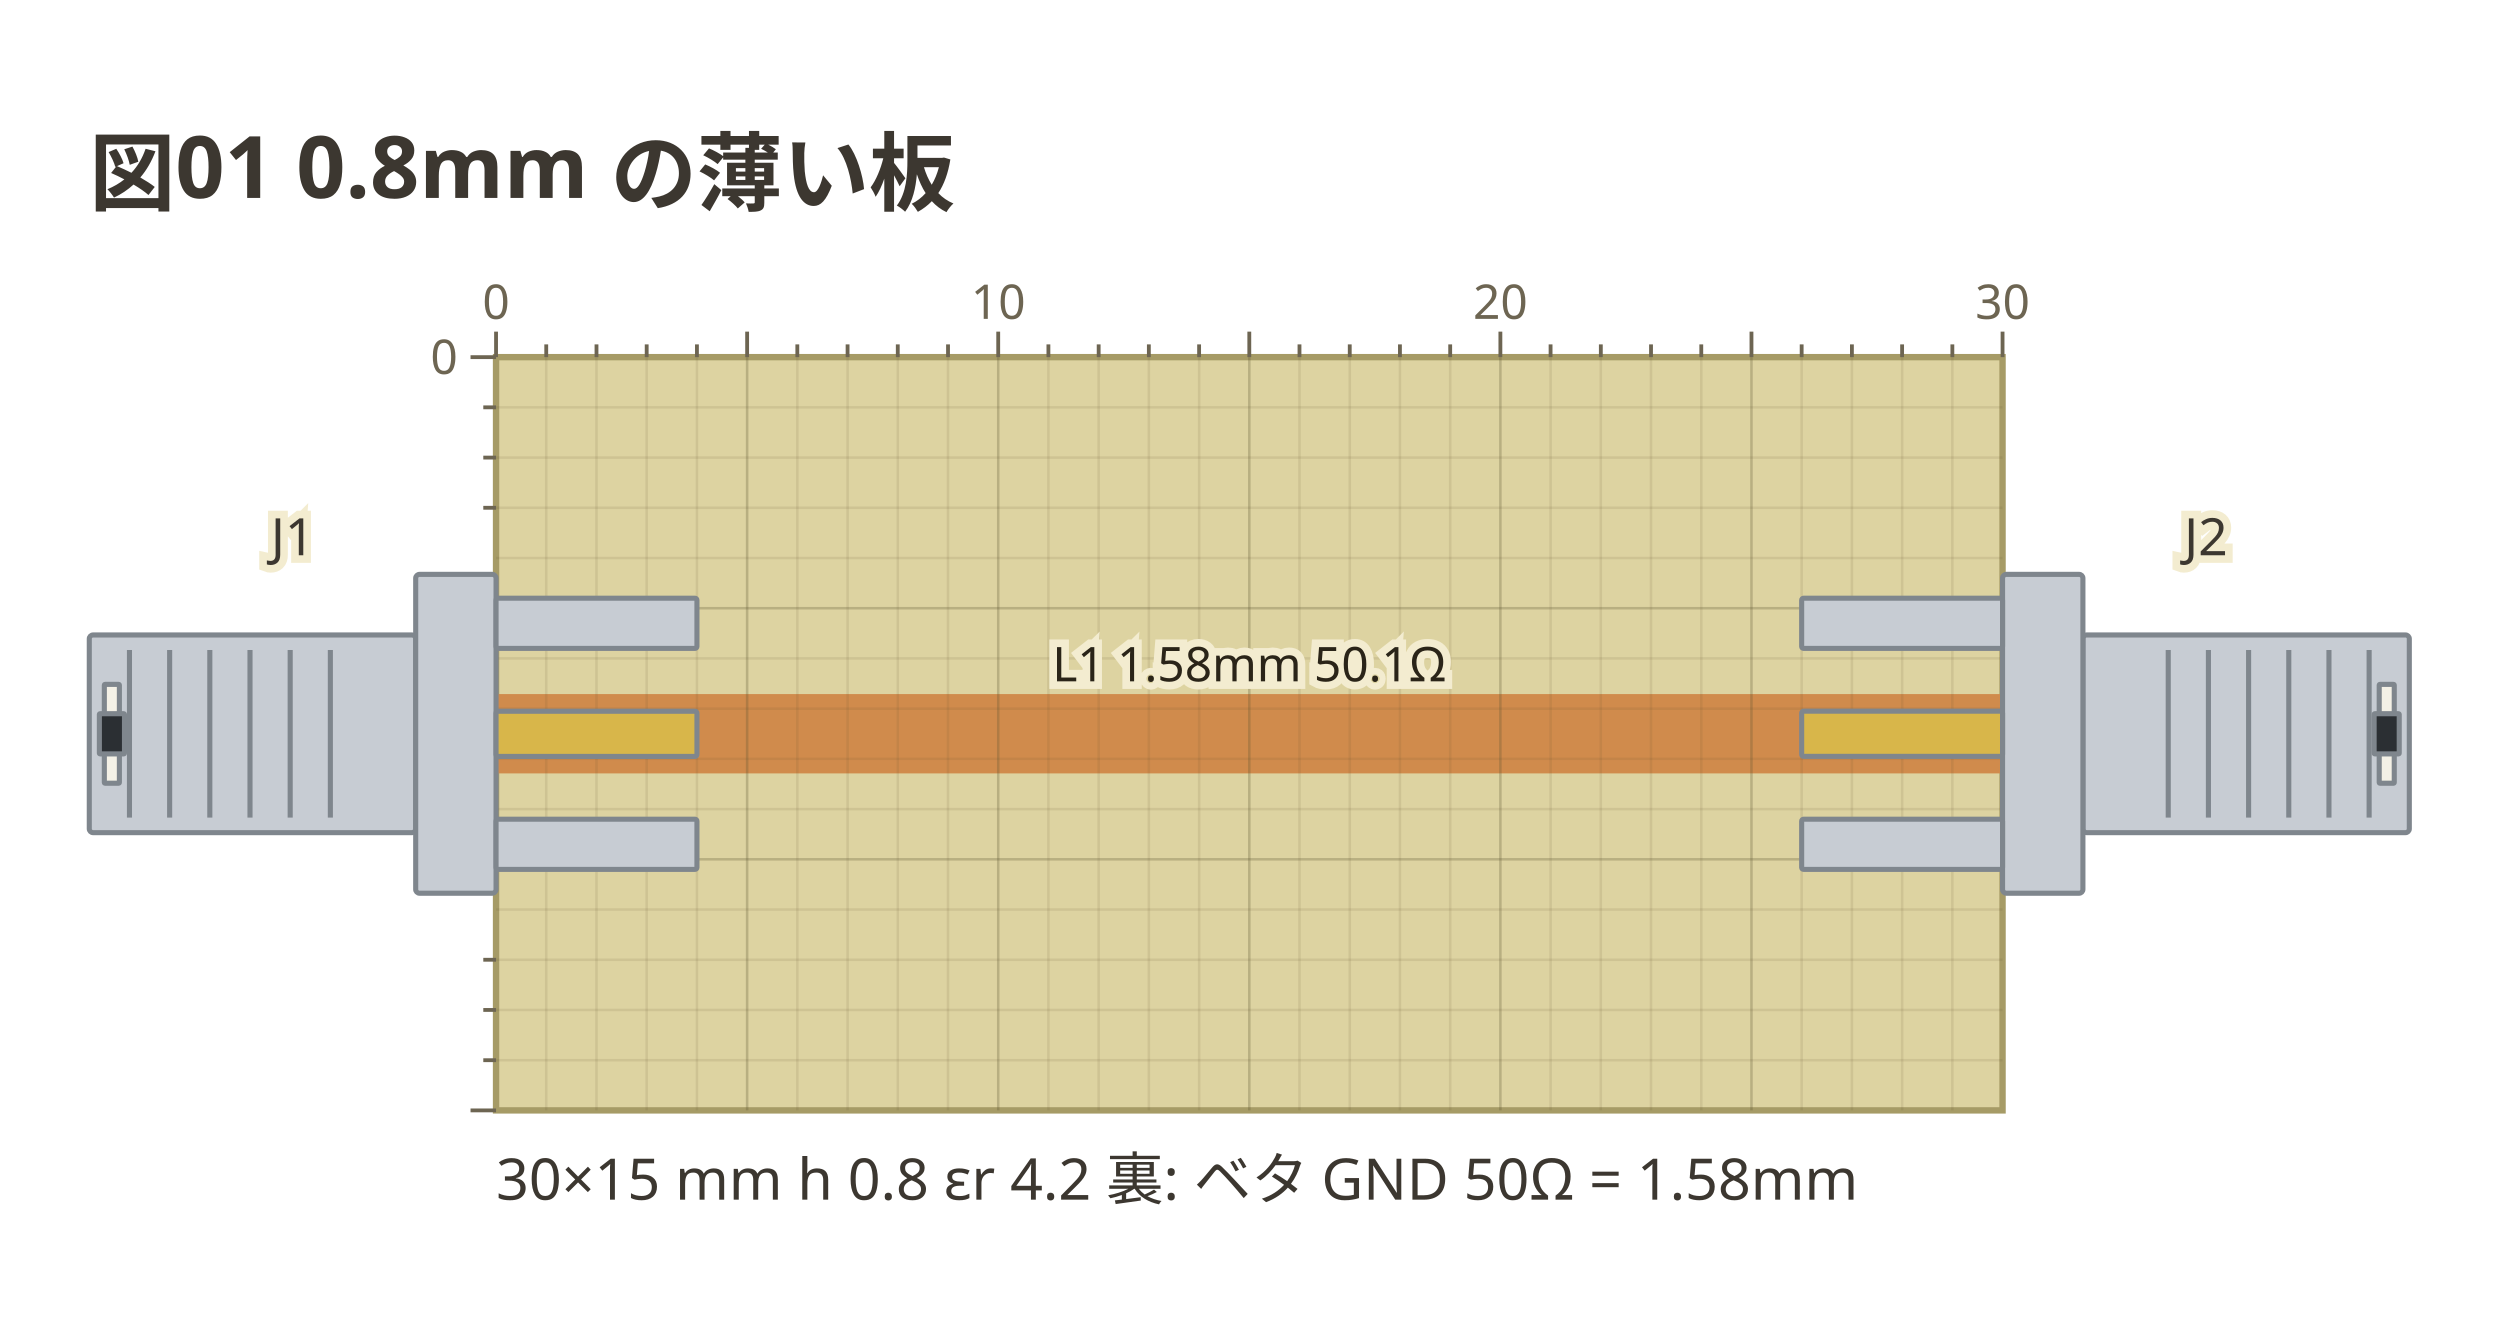
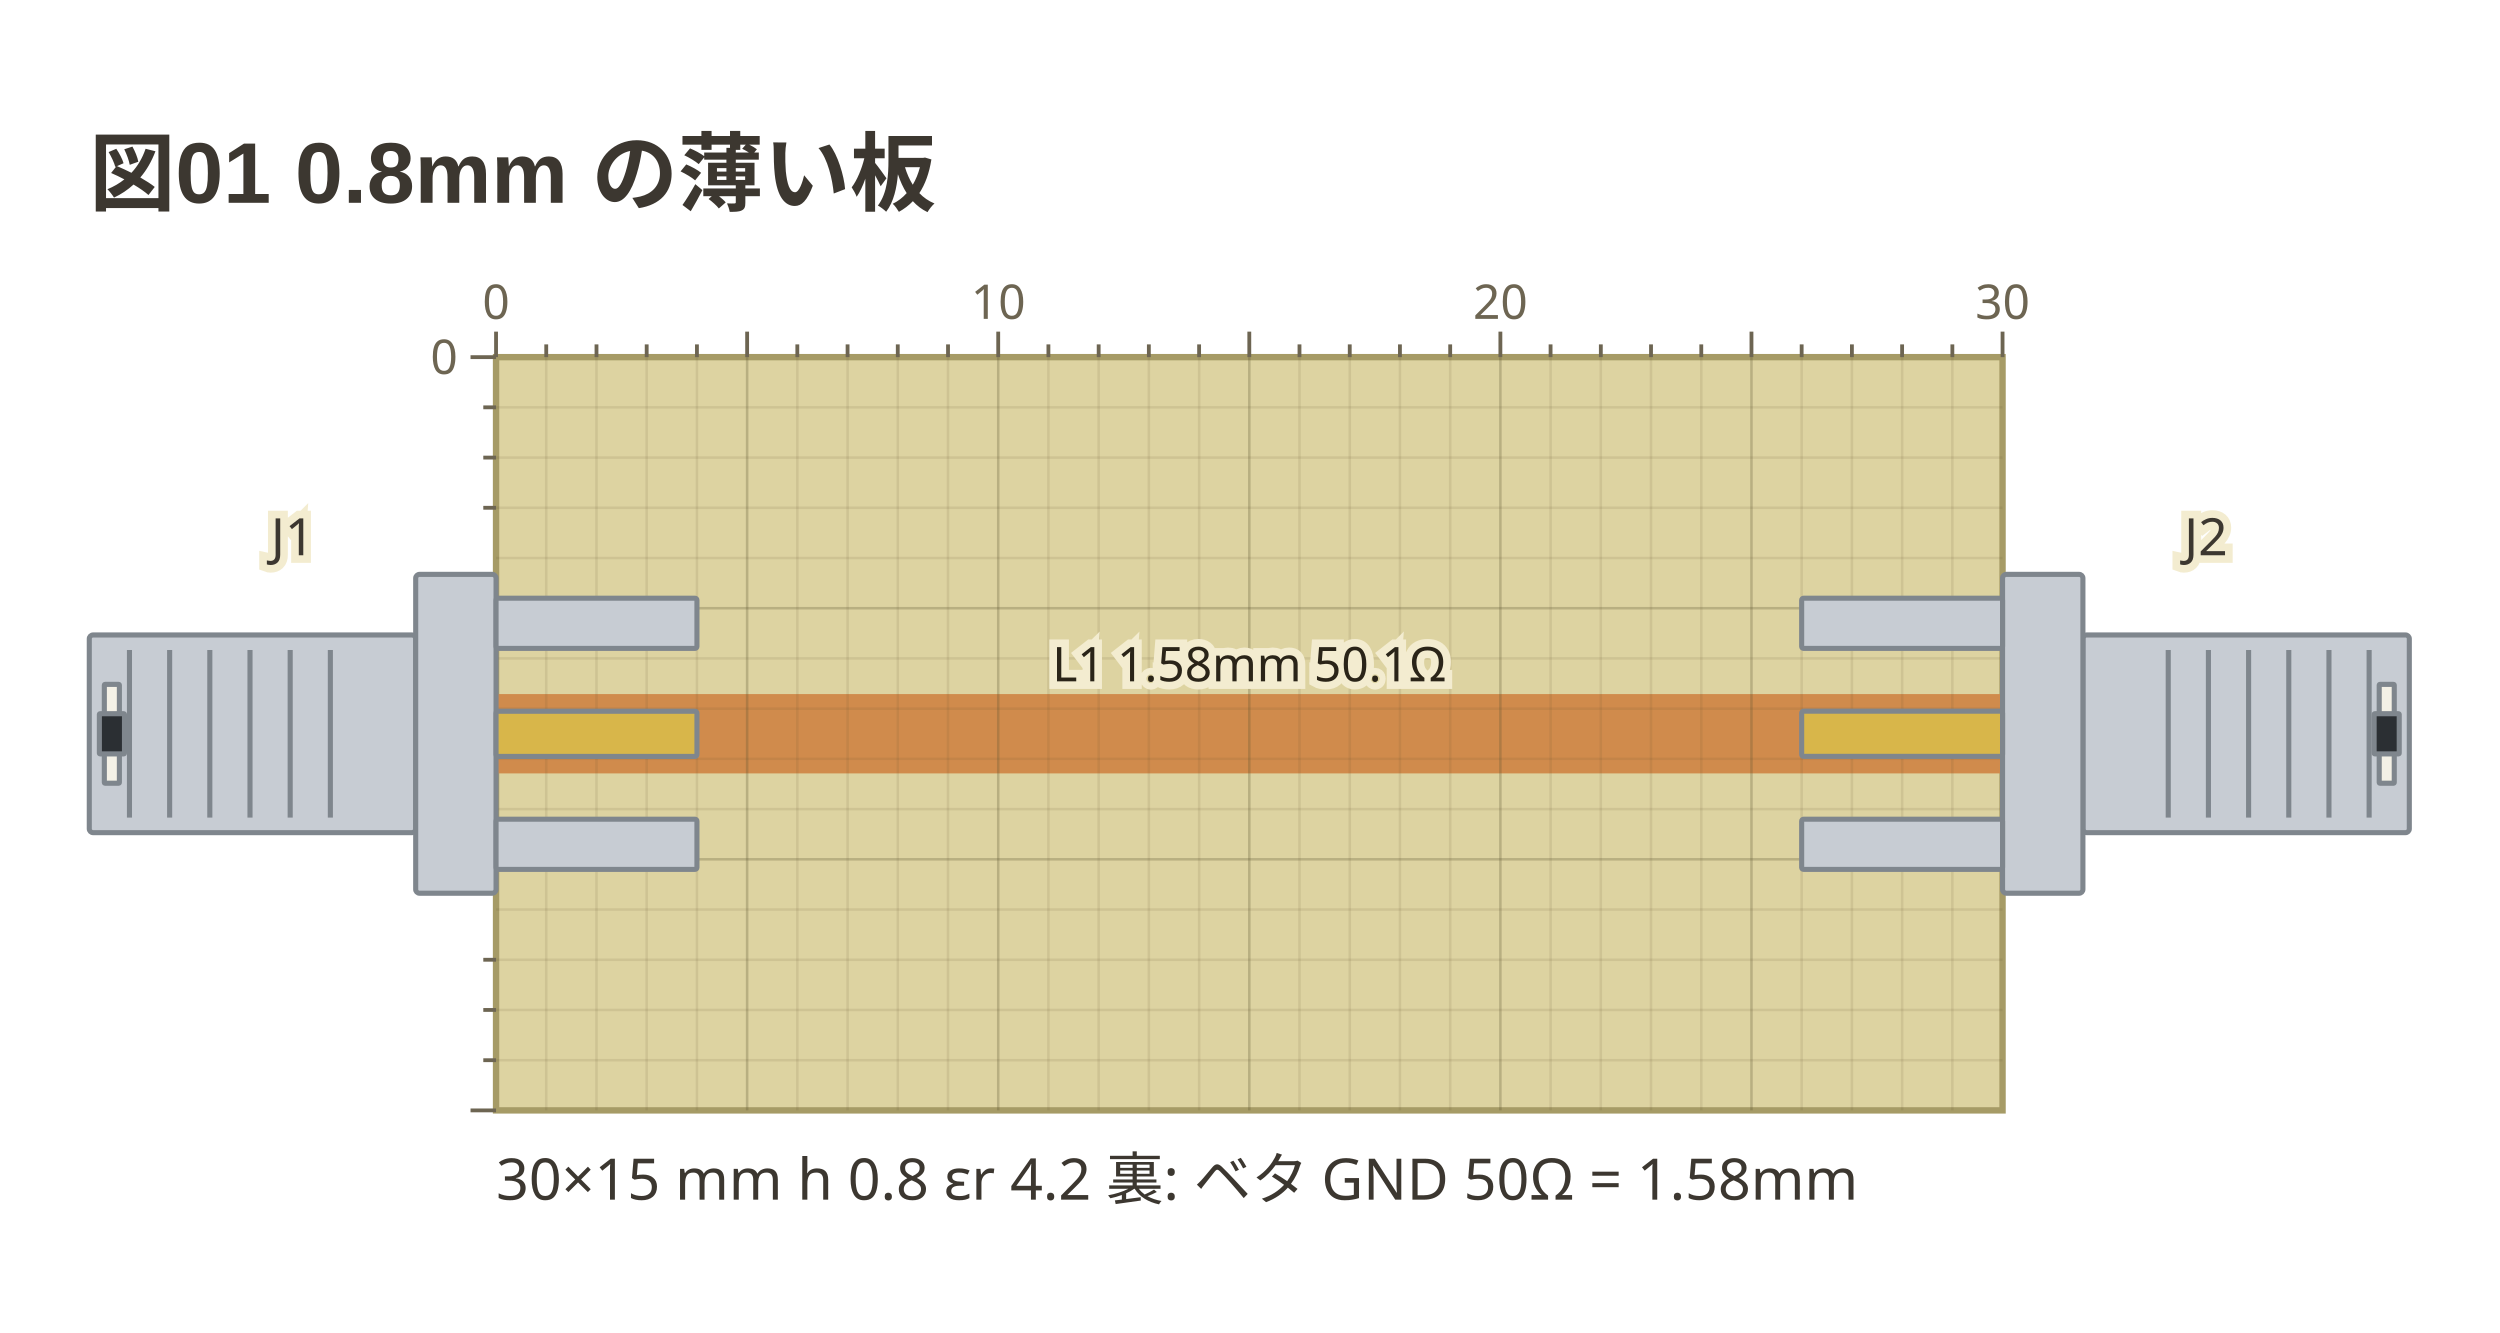
- <svg xmlns="http://www.w3.org/2000/svg" viewBox="0 0 392 209" width="392" height="209" data-copper-fence="0.1.0" role="img">
-   <text x="14" y="32" text-anchor="start" font-family="ui-sans-serif, system-ui, sans-serif" fill="#3c3730" font-size="13.5" font-weight="600">図01 0.8mm の薄い板</text>
+ <svg xmlns="http://www.w3.org/2000/svg" viewBox="0 0 392 209" width="392" height="209" data-copper-fence="0.1.1" role="img">
+   <text x="14" y="32" text-anchor="start" font-family="'Segoe UI', 'Helvetica Neue', Arial, 'Noto Sans', 'Hiragino Sans', 'Yu Gothic UI', 'Noto Sans CJK JP', sans-serif" fill="#3c3730" font-size="13.5" font-weight="600">図01 0.8mm の薄い板</text>
  <rect x="77.78" y="56" width="236.22" height="118.11" fill="#ddd3a1" stroke="#a69b66" stroke-width="1" />
  <g data-net="L1" fill="#d08b4c">
    <rect x="77.78" y="108.83" width="236.22" height="12.44" />
  </g>
  <g stroke="#5c5230" stroke-width="0.4">
    <line x1="85.65" y1="56" x2="85.65" y2="174.11" stroke-opacity="0.12" />
    <line x1="93.53" y1="56" x2="93.53" y2="174.11" stroke-opacity="0.12" />
    <line x1="101.4" y1="56" x2="101.4" y2="174.11" stroke-opacity="0.12" />
    <line x1="109.28" y1="56" x2="109.28" y2="174.11" stroke-opacity="0.12" />
    <line x1="117.15" y1="56" x2="117.15" y2="174.11" stroke-opacity="0.28" />
    <line x1="125.02" y1="56" x2="125.02" y2="174.11" stroke-opacity="0.12" />
    <line x1="132.9" y1="56" x2="132.9" y2="174.11" stroke-opacity="0.12" />
    <line x1="140.77" y1="56" x2="140.77" y2="174.11" stroke-opacity="0.12" />
    <line x1="148.65" y1="56" x2="148.65" y2="174.11" stroke-opacity="0.12" />
    <line x1="156.52" y1="56" x2="156.52" y2="174.11" stroke-opacity="0.28" />
    <line x1="164.39" y1="56" x2="164.39" y2="174.11" stroke-opacity="0.12" />
    <line x1="172.27" y1="56" x2="172.27" y2="174.11" stroke-opacity="0.12" />
    <line x1="180.14" y1="56" x2="180.14" y2="174.11" stroke-opacity="0.12" />
    <line x1="188.02" y1="56" x2="188.02" y2="174.11" stroke-opacity="0.12" />
    <line x1="195.89" y1="56" x2="195.89" y2="174.11" stroke-opacity="0.28" />
    <line x1="203.76" y1="56" x2="203.76" y2="174.11" stroke-opacity="0.12" />
    <line x1="211.64" y1="56" x2="211.64" y2="174.11" stroke-opacity="0.12" />
    <line x1="219.51" y1="56" x2="219.51" y2="174.11" stroke-opacity="0.12" />
    <line x1="227.39" y1="56" x2="227.39" y2="174.11" stroke-opacity="0.12" />
    <line x1="235.26" y1="56" x2="235.26" y2="174.11" stroke-opacity="0.28" />
    <line x1="243.13" y1="56" x2="243.13" y2="174.11" stroke-opacity="0.12" />
    <line x1="251.01" y1="56" x2="251.01" y2="174.11" stroke-opacity="0.12" />
    <line x1="258.88" y1="56" x2="258.88" y2="174.11" stroke-opacity="0.12" />
    <line x1="266.76" y1="56" x2="266.76" y2="174.11" stroke-opacity="0.12" />
    <line x1="274.63" y1="56" x2="274.63" y2="174.11" stroke-opacity="0.28" />
    <line x1="282.5" y1="56" x2="282.5" y2="174.11" stroke-opacity="0.12" />
    <line x1="290.38" y1="56" x2="290.38" y2="174.11" stroke-opacity="0.12" />
    <line x1="298.25" y1="56" x2="298.25" y2="174.11" stroke-opacity="0.12" />
    <line x1="306.13" y1="56" x2="306.13" y2="174.11" stroke-opacity="0.12" />
    <line x1="77.78" y1="63.87" x2="314" y2="63.87" stroke-opacity="0.12" />
    <line x1="77.78" y1="71.75" x2="314" y2="71.75" stroke-opacity="0.12" />
    <line x1="77.78" y1="79.62" x2="314" y2="79.62" stroke-opacity="0.12" />
    <line x1="77.78" y1="87.5" x2="314" y2="87.5" stroke-opacity="0.12" />
    <line x1="77.78" y1="95.37" x2="314" y2="95.37" stroke-opacity="0.28" />
    <line x1="77.78" y1="103.24" x2="314" y2="103.24" stroke-opacity="0.12" />
    <line x1="77.78" y1="111.12" x2="314" y2="111.12" stroke-opacity="0.12" />
    <line x1="77.78" y1="118.99" x2="314" y2="118.99" stroke-opacity="0.12" />
    <line x1="77.78" y1="126.87" x2="314" y2="126.87" stroke-opacity="0.12" />
    <line x1="77.78" y1="134.74" x2="314" y2="134.74" stroke-opacity="0.28" />
    <line x1="77.78" y1="142.61" x2="314" y2="142.61" stroke-opacity="0.12" />
    <line x1="77.78" y1="150.49" x2="314" y2="150.49" stroke-opacity="0.12" />
    <line x1="77.78" y1="158.36" x2="314" y2="158.36" stroke-opacity="0.12" />
    <line x1="77.78" y1="166.24" x2="314" y2="166.24" stroke-opacity="0.12" />
  </g>
  <g data-part="J1" transform="translate(77.78 115.06) rotate(0)">
    <rect x="-63.78" y="-15.5" width="51.18" height="31" rx="0.6" fill="#c7ccd3" stroke="#7f868d" stroke-width="0.8" />
    <line x1="-57.48" y1="-13.14" x2="-57.48" y2="13.14" stroke="#7f868d" stroke-width="0.8" />
    <line x1="-51.18" y1="-13.14" x2="-51.18" y2="13.14" stroke="#7f868d" stroke-width="0.8" />
    <line x1="-44.88" y1="-13.14" x2="-44.88" y2="13.14" stroke="#7f868d" stroke-width="0.8" />
    <line x1="-38.58" y1="-13.14" x2="-38.58" y2="13.14" stroke="#7f868d" stroke-width="0.8" />
    <line x1="-32.28" y1="-13.14" x2="-32.28" y2="13.14" stroke="#7f868d" stroke-width="0.8" />
    <line x1="-25.98" y1="-13.14" x2="-25.98" y2="13.14" stroke="#7f868d" stroke-width="0.8" />
    <rect x="-61.42" y="-7.75" width="2.36" height="15.5" rx="0.1" fill="#f4f1e6" stroke="#7f868d" stroke-width="0.8" />
    <rect x="-62.2" y="-3.15" width="3.94" height="6.3" rx="0.1" fill="#2b2f33" stroke="#7f868d" stroke-width="0.8" />
    <rect x="-12.6" y="-25" width="12.6" height="50" rx="0.6" fill="#c7ccd3" stroke="#7f868d" stroke-width="0.8" />
    <rect x="0" y="-21.26" width="31.5" height="7.87" rx="0.3" fill="#c7ccd3" stroke="#7f868d" stroke-width="0.8" />
    <rect x="0" y="13.39" width="31.5" height="7.87" rx="0.3" fill="#c7ccd3" stroke="#7f868d" stroke-width="0.8" />
    <rect x="0" y="-3.54" width="31.5" height="7.09" rx="0.3" fill="#d8b64a" stroke="#7f868d" stroke-width="0.8" />
  </g>
  <g data-part="J2" transform="translate(314 115.06) rotate(180)">
    <rect x="-63.78" y="-15.5" width="51.18" height="31" rx="0.6" fill="#c7ccd3" stroke="#7f868d" stroke-width="0.8" />
    <line x1="-57.48" y1="-13.14" x2="-57.48" y2="13.14" stroke="#7f868d" stroke-width="0.8" />
    <line x1="-51.18" y1="-13.14" x2="-51.18" y2="13.14" stroke="#7f868d" stroke-width="0.8" />
    <line x1="-44.88" y1="-13.14" x2="-44.88" y2="13.14" stroke="#7f868d" stroke-width="0.8" />
    <line x1="-38.58" y1="-13.14" x2="-38.58" y2="13.14" stroke="#7f868d" stroke-width="0.8" />
    <line x1="-32.28" y1="-13.14" x2="-32.28" y2="13.14" stroke="#7f868d" stroke-width="0.8" />
    <line x1="-25.98" y1="-13.14" x2="-25.98" y2="13.14" stroke="#7f868d" stroke-width="0.8" />
    <rect x="-61.42" y="-7.75" width="2.36" height="15.5" rx="0.1" fill="#f4f1e6" stroke="#7f868d" stroke-width="0.8" />
    <rect x="-62.2" y="-3.15" width="3.94" height="6.3" rx="0.1" fill="#2b2f33" stroke="#7f868d" stroke-width="0.8" />
    <rect x="-12.6" y="-25" width="12.6" height="50" rx="0.6" fill="#c7ccd3" stroke="#7f868d" stroke-width="0.8" />
    <rect x="0" y="-21.26" width="31.5" height="7.87" rx="0.3" fill="#c7ccd3" stroke="#7f868d" stroke-width="0.8" />
    <rect x="0" y="13.39" width="31.5" height="7.87" rx="0.3" fill="#c7ccd3" stroke="#7f868d" stroke-width="0.8" />
    <rect x="0" y="-3.54" width="31.5" height="7.09" rx="0.3" fill="#d8b64a" stroke="#7f868d" stroke-width="0.8" />
  </g>
  <text x="195.89" y="106.83" text-anchor="middle" font-family="ui-sans-serif, system-ui, sans-serif" stroke="#f3ecd0" stroke-width="2.4" paint-order="stroke" fill="#2a2418" font-size="7.5">L1 1.58mm 50.1Ω</text>
  <text x="45.89" y="87.06" text-anchor="middle" font-family="ui-sans-serif, system-ui, sans-serif" stroke="#f3ecd0" stroke-width="2.4" paint-order="stroke" fill="#3c3730" font-size="8.1">J1</text>
  <text x="345.89" y="87.06" text-anchor="middle" font-family="ui-sans-serif, system-ui, sans-serif" stroke="#f3ecd0" stroke-width="2.4" paint-order="stroke" fill="#3c3730" font-size="8.1">J2</text>
  <g stroke="#6d6552" stroke-width="0.6">
    <line x1="77.78" y1="52" x2="77.78" y2="56" />
    <text x="77.78" y="50" text-anchor="middle" font-family="ui-sans-serif, system-ui, sans-serif" fill="#6d6552" font-size="7.5" stroke="none">0</text>
    <line x1="85.65" y1="54" x2="85.65" y2="56" />
    <line x1="93.53" y1="54" x2="93.53" y2="56" />
    <line x1="101.4" y1="54" x2="101.4" y2="56" />
    <line x1="109.28" y1="54" x2="109.28" y2="56" />
    <line x1="117.15" y1="52" x2="117.15" y2="56" />
    <line x1="125.02" y1="54" x2="125.02" y2="56" />
    <line x1="132.9" y1="54" x2="132.9" y2="56" />
    <line x1="140.77" y1="54" x2="140.77" y2="56" />
    <line x1="148.65" y1="54" x2="148.65" y2="56" />
    <line x1="156.52" y1="52" x2="156.52" y2="56" />
    <text x="156.52" y="50" text-anchor="middle" font-family="ui-sans-serif, system-ui, sans-serif" fill="#6d6552" font-size="7.5" stroke="none">10</text>
    <line x1="164.39" y1="54" x2="164.39" y2="56" />
    <line x1="172.27" y1="54" x2="172.27" y2="56" />
    <line x1="180.14" y1="54" x2="180.14" y2="56" />
    <line x1="188.02" y1="54" x2="188.02" y2="56" />
    <line x1="195.89" y1="52" x2="195.89" y2="56" />
    <line x1="203.76" y1="54" x2="203.76" y2="56" />
    <line x1="211.64" y1="54" x2="211.64" y2="56" />
    <line x1="219.51" y1="54" x2="219.51" y2="56" />
    <line x1="227.39" y1="54" x2="227.39" y2="56" />
    <line x1="235.26" y1="52" x2="235.26" y2="56" />
    <text x="235.26" y="50" text-anchor="middle" font-family="ui-sans-serif, system-ui, sans-serif" fill="#6d6552" font-size="7.5" stroke="none">20</text>
    <line x1="243.13" y1="54" x2="243.13" y2="56" />
    <line x1="251.01" y1="54" x2="251.01" y2="56" />
    <line x1="258.88" y1="54" x2="258.88" y2="56" />
    <line x1="266.76" y1="54" x2="266.76" y2="56" />
    <line x1="274.63" y1="52" x2="274.63" y2="56" />
    <line x1="282.5" y1="54" x2="282.5" y2="56" />
    <line x1="290.38" y1="54" x2="290.38" y2="56" />
    <line x1="298.25" y1="54" x2="298.25" y2="56" />
    <line x1="306.13" y1="54" x2="306.13" y2="56" />
    <line x1="314" y1="52" x2="314" y2="56" />
    <text x="314" y="50" text-anchor="middle" font-family="ui-sans-serif, system-ui, sans-serif" fill="#6d6552" font-size="7.5" stroke="none">30</text>
    <line x1="73.78" y1="56" x2="77.78" y2="56" />
    <text x="71.78" y="58.63" text-anchor="end" font-family="ui-sans-serif, system-ui, sans-serif" fill="#6d6552" font-size="7.5" stroke="none">0</text>
    <line x1="75.78" y1="63.87" x2="77.78" y2="63.87" />
    <line x1="75.78" y1="71.75" x2="77.78" y2="71.75" />
    <line x1="75.78" y1="79.62" x2="77.78" y2="79.62" />
    <line x1="75.78" y1="150.49" x2="77.78" y2="150.49" />
    <line x1="75.78" y1="158.36" x2="77.78" y2="158.36" />
    <line x1="75.78" y1="166.24" x2="77.78" y2="166.24" />
    <line x1="73.78" y1="174.11" x2="77.78" y2="174.11" />
  </g>
  <text x="77.78" y="188.11" text-anchor="start" font-family="ui-sans-serif, system-ui, sans-serif" fill="#3c3730" font-size="9">30×15 mm  h 0.8  εr 4.2  裏: ベタ GND   50Ω = 1.58mm</text>
</svg>
